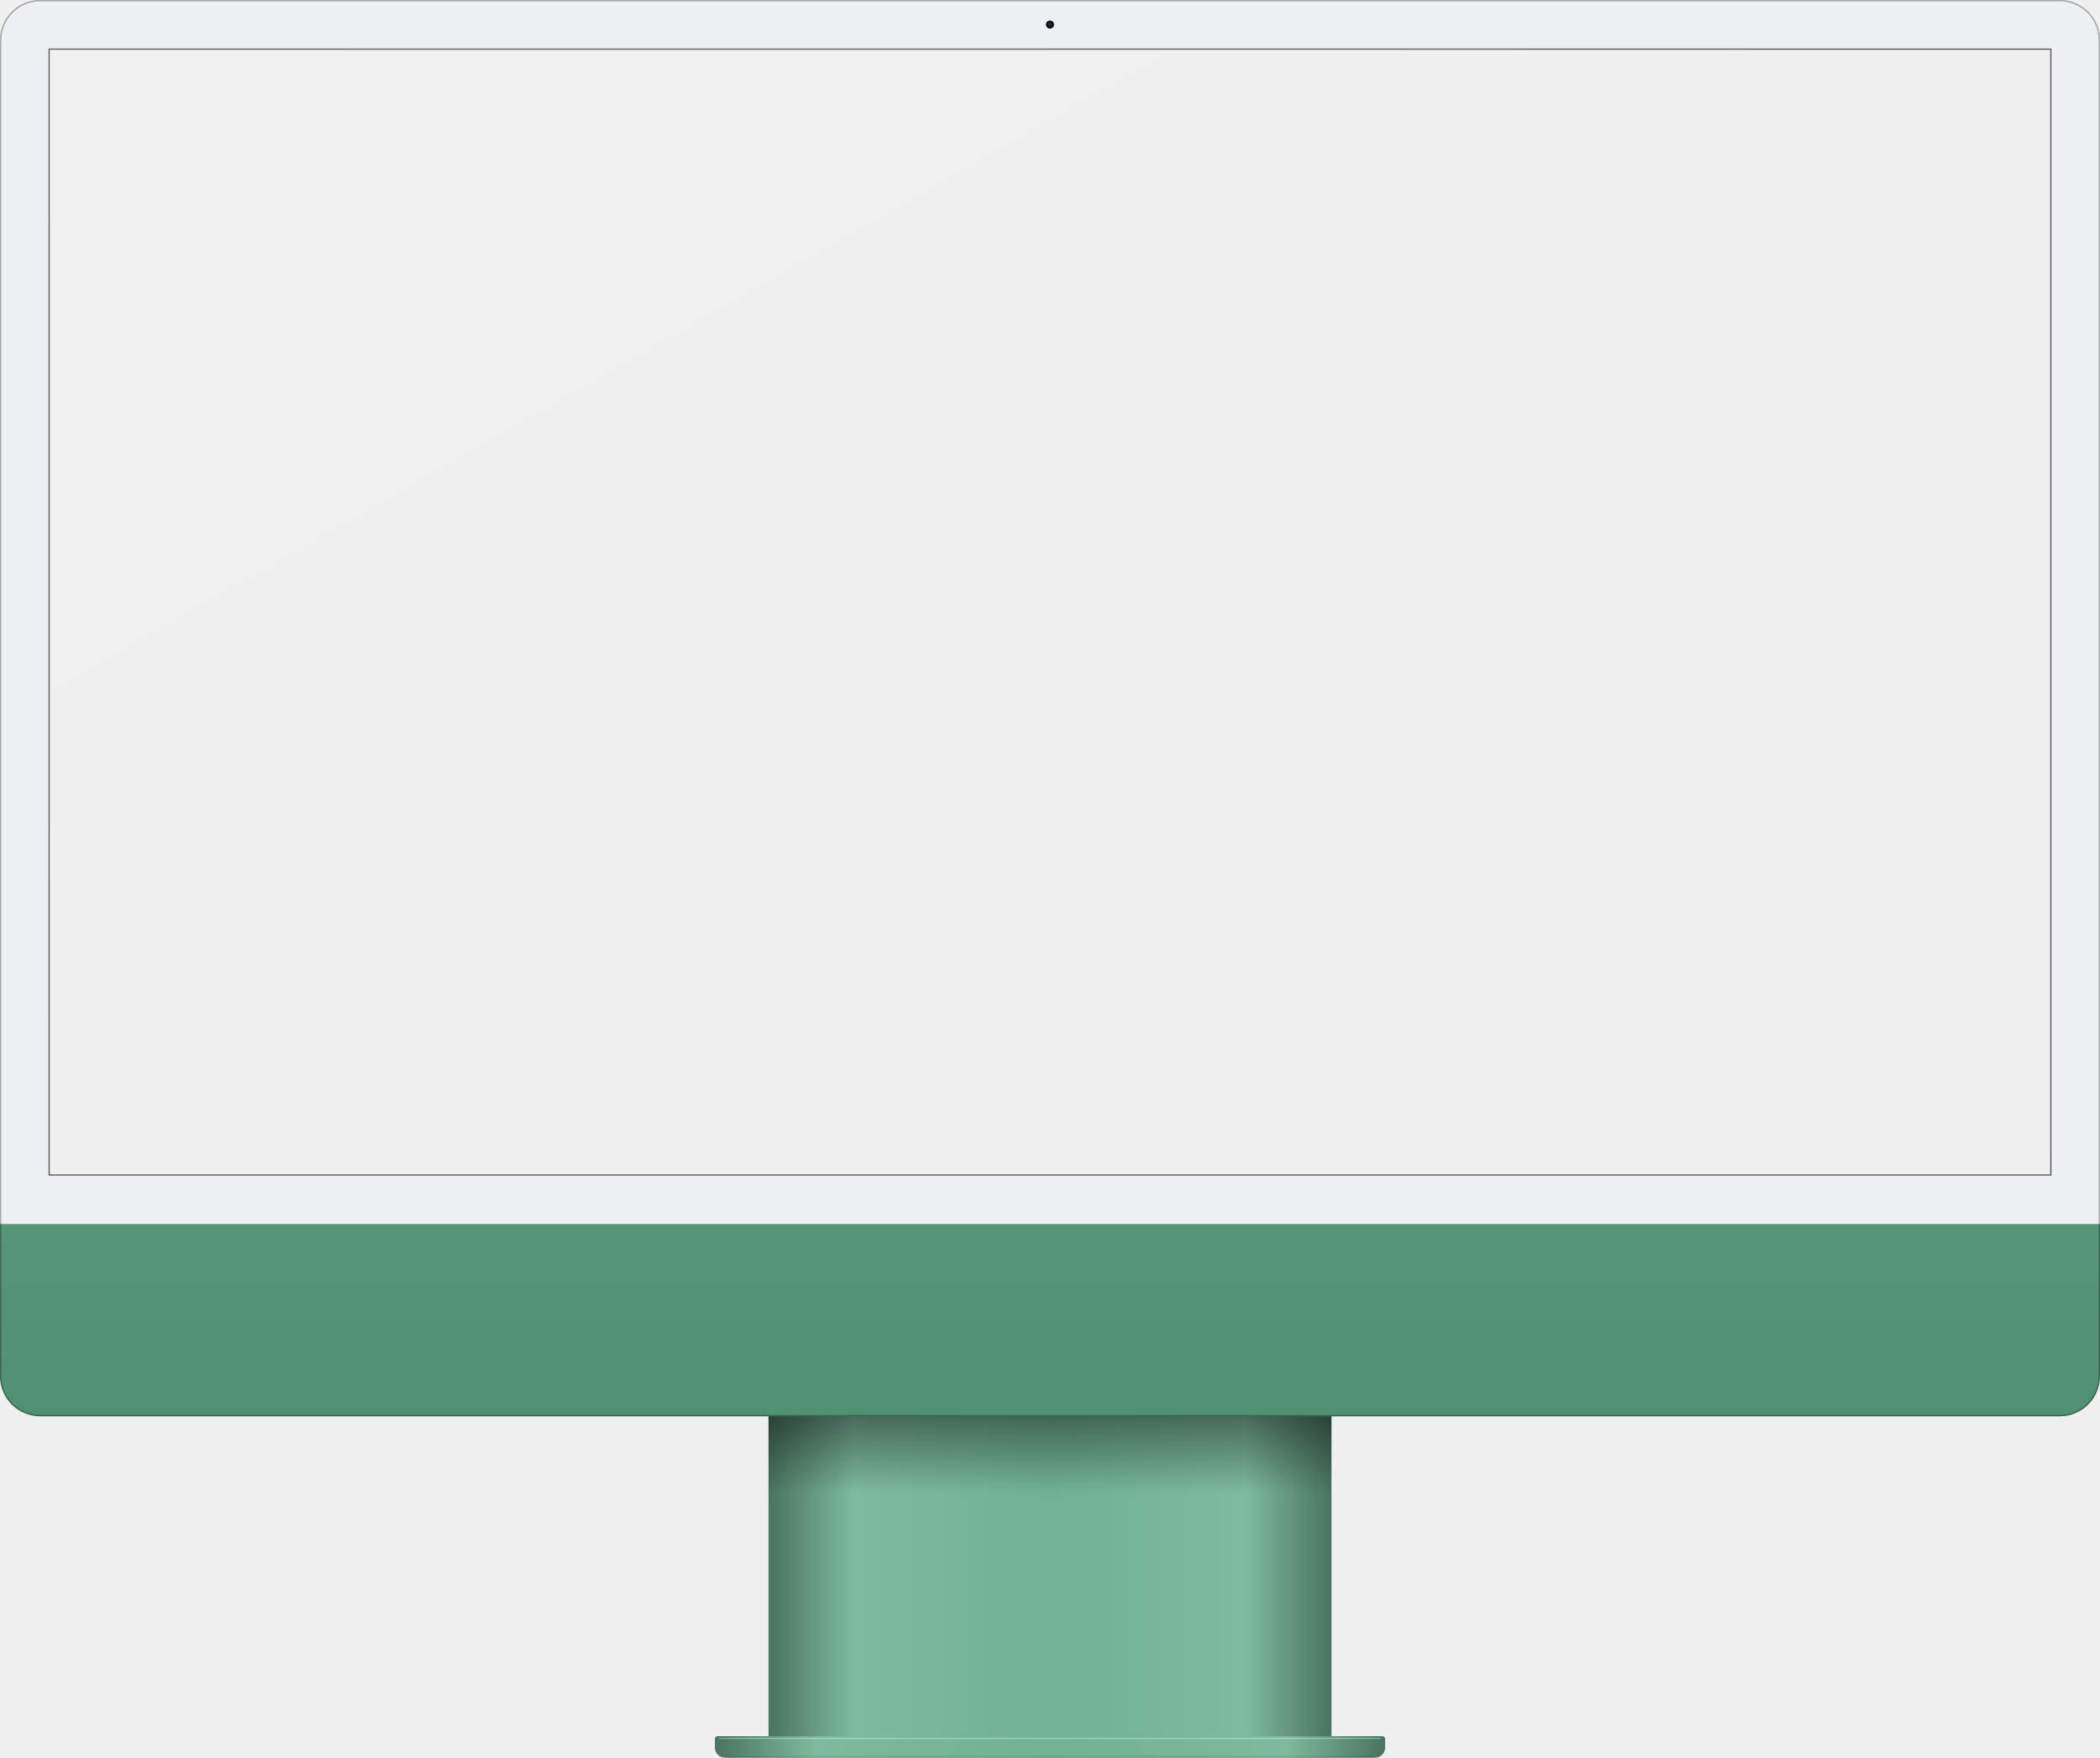
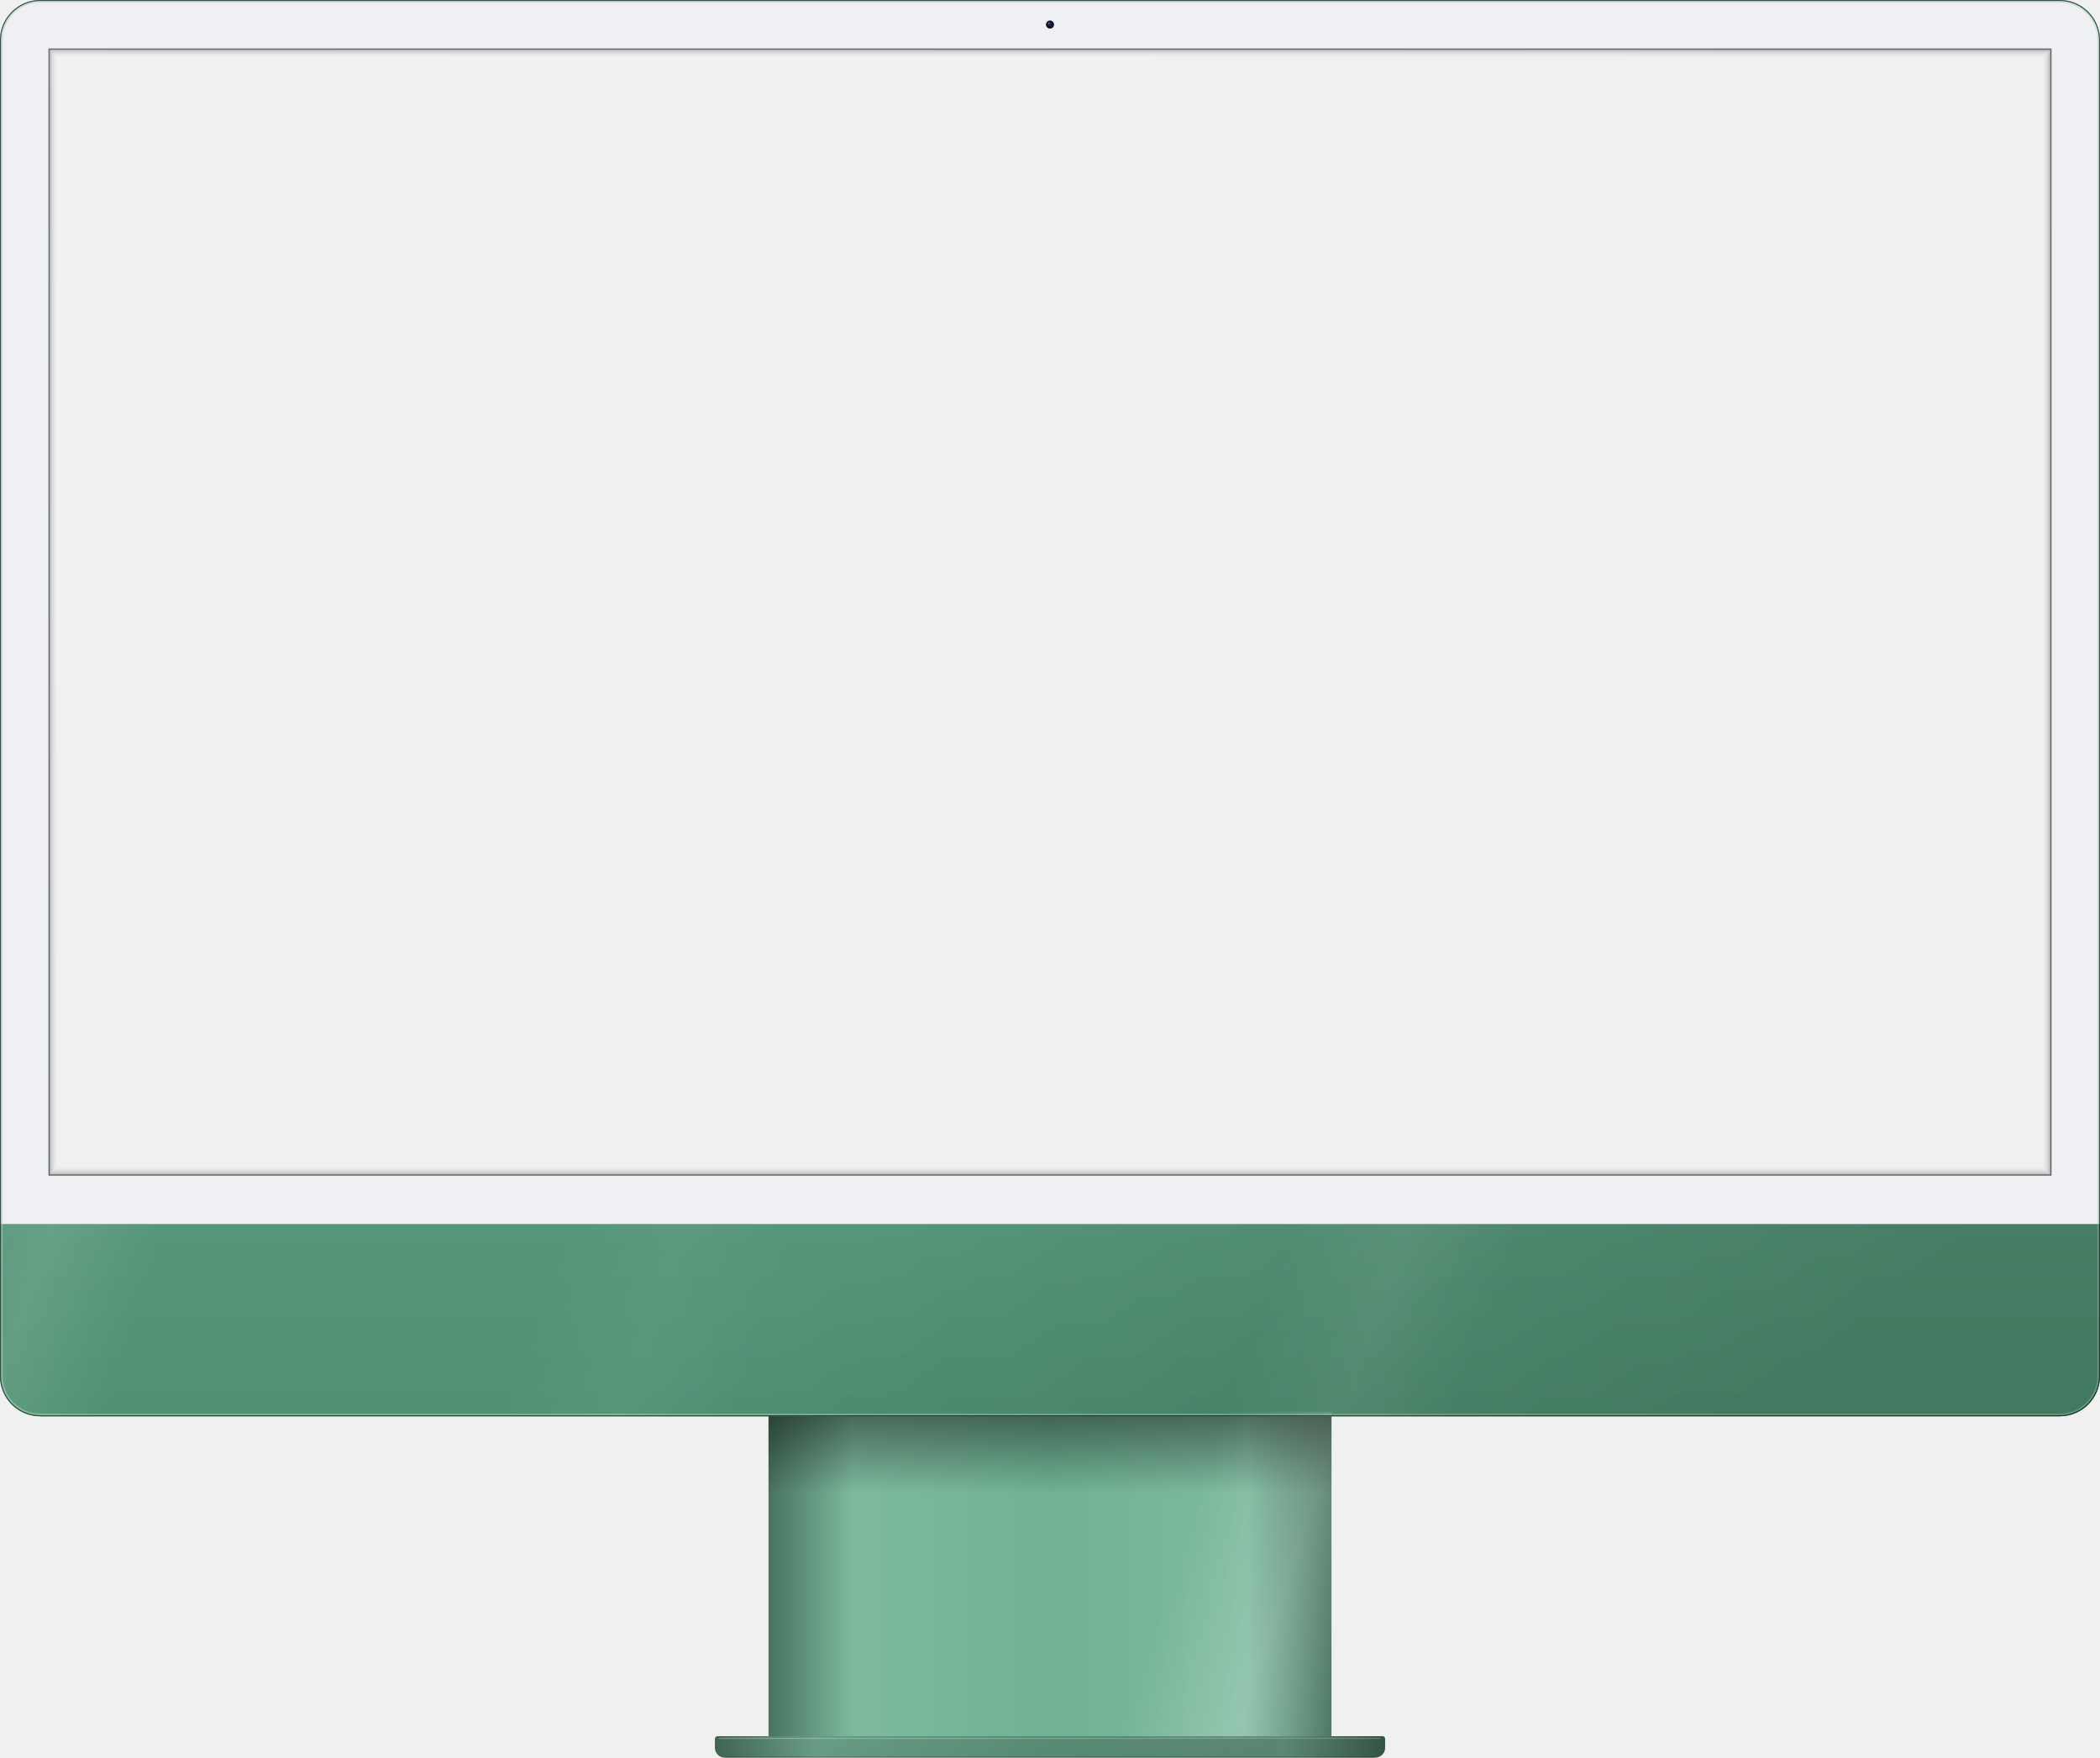
<svg xmlns="http://www.w3.org/2000/svg" width="4700" height="3934" viewBox="0 0 4700 3934">
  <defs>
    <linearGradient id="glare" x1="0" y1="0" x2="1" y2="1">
      <stop offset="0" stop-color="#ffffff" stop-opacity="0.07" />
      <stop offset="0.42" stop-color="#ffffff" stop-opacity="0.015" />
      <stop offset="0.43" stop-color="#ffffff" stop-opacity="0" />
      <stop offset="1" stop-color="#ffffff" stop-opacity="0" />
    </linearGradient>
    <linearGradient id="standg" x1="0" y1="0" x2="1" y2="0">
      <stop offset="0" stop-color="#497460" />
      <stop offset="0.15" stop-color="#7eba9e" />
      <stop offset="0.5" stop-color="#70b293" />
      <stop offset="0.85" stop-color="#7eba9e" />
      <stop offset="1" stop-color="#497460" />
    </linearGradient>
    <linearGradient id="neckshade" x1="0" y1="0" x2="0" y2="1">
      <stop offset="0" stop-color="#000" stop-opacity="0.45" />
      <stop offset="0.25" stop-color="#000" stop-opacity="0" />
    </linearGradient>
    <linearGradient id="chin" x1="0" y1="0" x2="0" y2="1">
      <stop offset="0" stop-color="#79b599" />
      <stop offset="1" stop-color="#509173" />
    </linearGradient>
    <linearGradient id="rim" x1="0" y1="0" x2="1" y2="0">
      <stop offset="0" stop-color="#3b6b55" />
      <stop offset="0.012" stop-color="#94c5ae" />
      <stop offset="0.03" stop-color="#5ba583" />
      <stop offset="0.5" stop-color="#79b599" />
      <stop offset="0.97" stop-color="#5ba583" />
      <stop offset="0.988" stop-color="#94c5ae" />
      <stop offset="1" stop-color="#3b6b55" />
    </linearGradient>
+     <linearGradient id="keylight" gradientUnits="userSpaceOnUse" x1="0" y1="0" x2="2820" y2="3934">
+       <stop offset="0" stop-color="#fff" stop-opacity="0.32" />
+       <stop offset="0.28" stop-color="#fff" stop-opacity="0" />
+       <stop offset="0.7" stop-color="#000" stop-opacity="0" />
+       <stop offset="1" stop-color="#000" stop-opacity="0.28" />
+     </linearGradient>
+     <linearGradient id="streaks" gradientUnits="userSpaceOnUse" x1="0" y1="590.1" x2="4700" y2="2163.7">
+       <stop offset="0.11" stop-color="#fff" stop-opacity="0" />
+       <stop offset="0.16" stop-color="#fff" stop-opacity="0.5" />
+       <stop offset="0.21" stop-color="#fff" stop-opacity="0" />
+       <stop offset="0.38" stop-color="#fff" stop-opacity="0" />
+       <stop offset="0.43" stop-color="#fff" stop-opacity="0.22" />
+       <stop offset="0.48" stop-color="#fff" stop-opacity="0" />
+       <stop offset="0.69" stop-color="#fff" stop-opacity="0" />
+       <stop offset="0.74" stop-color="#fff" stop-opacity="0.35" />
+       <stop offset="0.79" stop-color="#fff" stop-opacity="0" />
+     </linearGradient>
  </defs>
  <path fill="url(#standg)" d="M1720,3160H2980V3890H1720V3160Z" />
  <path fill="url(#neckshade)" d="M1720,3160H2980V3890H1720V3160Z" />
  <path fill="url(#standg)" d="M1606,3886H3094A6,6 0 0 1 3100,3892V3912A22,22 0 0 1 3078,3934H1622A22,22 0 0 1 1600,3912V3892A6,6 0 0 1 1606,3886Z" />
  <path stroke="#ffffff" stroke-opacity="0.45" stroke-width="2" d="M1610,3891 H3090" />
  <path stroke="#000" stroke-opacity="0.3" stroke-width="2" d="M1624,3933 H3076" />
  <path fill-rule="evenodd" fill="url(#chin)" d="M90,0H4610A90,90 0 0 1 4700,90V3080A90,90 0 0 1 4610,3170H90A90,90 0 0 1 0,3080V90A90,90 0 0 1 90,0ZM110,110H4590V2630H110V110Z" />
  <path fill-rule="evenodd" fill="#eef0f3" d="M90,0H4610A90,90 0 0 1 4700,90V2740H0V90A90,90 0 0 1 90,0ZM110,110H4590V2630H110V110Z" />
  <path stroke="#000" stroke-opacity="0.12" stroke-width="2" d="M0,2740 H4700" />
-   <path fill="none" stroke="#000" stroke-opacity="0.3" stroke-width="3" d="M90,1.5H4610A88.5,88.5 0 0 1 4698.5,90V3080A88.5,88.5 0 0 1 4610,3168.5H90A88.5,88.5 0 0 1 1.5,3080V90A88.5,88.5 0 0 1 90,1.5Z" />
+   <path fill="url(#streaks)" opacity="0.5" d="M1720,3160H2980V3890H1720V3160Z" />
+   <path fill="url(#keylight)" d="M1606,3886H3094A6,6 0 0 1 3100,3892V3912A22,22 0 0 1 3078,3934H1622A22,22 0 0 1 1600,3912V3892A6,6 0 0 1 1606,3886Z" />
+   <path fill="none" stroke="#325b48" stroke-opacity="0.8" stroke-width="2.5" d="M90,1.25H4610A88.75,88.75 0 0 1 4698.75,90V3080A88.75,88.75 0 0 1 4610,3168.75H90A88.75,88.75 0 0 1 1.25,3080V90A88.75,88.75 0 0 1 90,1.25Z" />
+   <path fill="none" stroke="#add2c1" stroke-opacity="0.5" stroke-width="3.5" d="M90,4.25H4610A85.75,85.75 0 0 1 4695.75,90V3080A85.75,85.75 0 0 1 4610,3165.75H90A85.75,85.75 0 0 1 4.25,3080V90A85.75,85.75 0 0 1 90,4.25Z" />
+   <path fill="url(#streaks)" opacity="0.2" d="M0,2740H4700V3080A90,90 0 0 1 4610,3170H90A90,90 0 0 1 0,3080V2740Z" />
+   <path fill="url(#keylight)" opacity="0.6" d="M0,2740H4700V3080A90,90 0 0 1 4610,3170H90A90,90 0 0 1 0,3080V2740Z" />
+   <path fill="none" stroke="#000" stroke-opacity="0.35" stroke-width="2" d="M90,1H4610A89,89 0 0 1 4699,90V3080A89,89 0 0 1 4610,3169H90A89,89 0 0 1 1,3080V90A89,89 0 0 1 90,1Z" />
  <path fill="none" stroke="#000" stroke-opacity="0.55" stroke-width="3" d="M110,110H4590V2630H110V110Z" />
+   <path fill="none" stroke="#000" stroke-opacity="0.2" stroke-width="3" d="M113,113H4587V2627H113V113Z" />
+   <path fill="none" stroke="#000" stroke-opacity="0.13" stroke-width="3" d="M116,116H4584V2624H116V116Z" />
+   <path fill="none" stroke="#000" stroke-opacity="0.08" stroke-width="3" d="M119,119H4581V2621H119V119Z" />
+   <path fill="none" stroke="#000" stroke-opacity="0.045" stroke-width="3" d="M122,122H4578V2618H122V122Z" />
+   <path fill="none" stroke="#000" stroke-opacity="0.02" stroke-width="3" d="M125,125H4575V2615H125V125Z" />
  <path fill="url(#glare)" d="M110,110H4590V2630H110V110Z" />
-   <circle cx="2350" cy="55" r="9" fill="#07080b" />
-   <circle cx="2350" cy="55" r="5.58" fill="#141a26" />
-   <circle cx="2350" cy="55" r="3.06" fill="#1e2a40" />
-   <circle cx="2347.75" cy="52.75" r="1.26" fill="#ffffff" fill-opacity="0.35" />
+   <radialGradient id="lens2350x55g" cx="0.38" cy="0.35" r="0.75">
+     <stop offset="0" stop-color="#2c3855" />
+     <stop offset="0.55" stop-color="#0e1424" />
+     <stop offset="1" stop-color="#040508" />
+   </radialGradient>
+   <radialGradient id="lens2350x55c" cx="0.45" cy="0.4" r="0.7">
+     <stop offset="0" stop-color="#5b4a8c" stop-opacity="0.85" />
+     <stop offset="0.6" stop-color="#1c2a52" stop-opacity="0.9" />
+     <stop offset="1" stop-color="#0a0f1d" />
+   </radialGradient>
+   <circle cx="2350" cy="55" r="9" fill="#0b0c0f" />
+   <circle cx="2350" cy="55" r="8.1" fill="none" stroke="#4a4d55" stroke-opacity="0.75" stroke-width="0.72" />
+   <circle cx="2350" cy="55" r="7.02" fill="url(#lens2350x55g)" />
+   <circle cx="2350" cy="55" r="3.96" fill="url(#lens2350x55c)" />
+   <circle cx="2350" cy="55" r="1.53" fill="#020203" />
+   <ellipse cx="2347.3" cy="52.12" rx="1.53" ry="0.99" transform="rotate(-35 2347.3 52.12)" fill="#ffffff" fill-opacity="0.6" />
+   <path fill="none" stroke="#8fb4ff" stroke-opacity="0.3" stroke-width="0.54" stroke-linecap="round" d="M2354.68,56.8 A5.04,5.04 0 0 1 2351.35,59.86" />
</svg>
